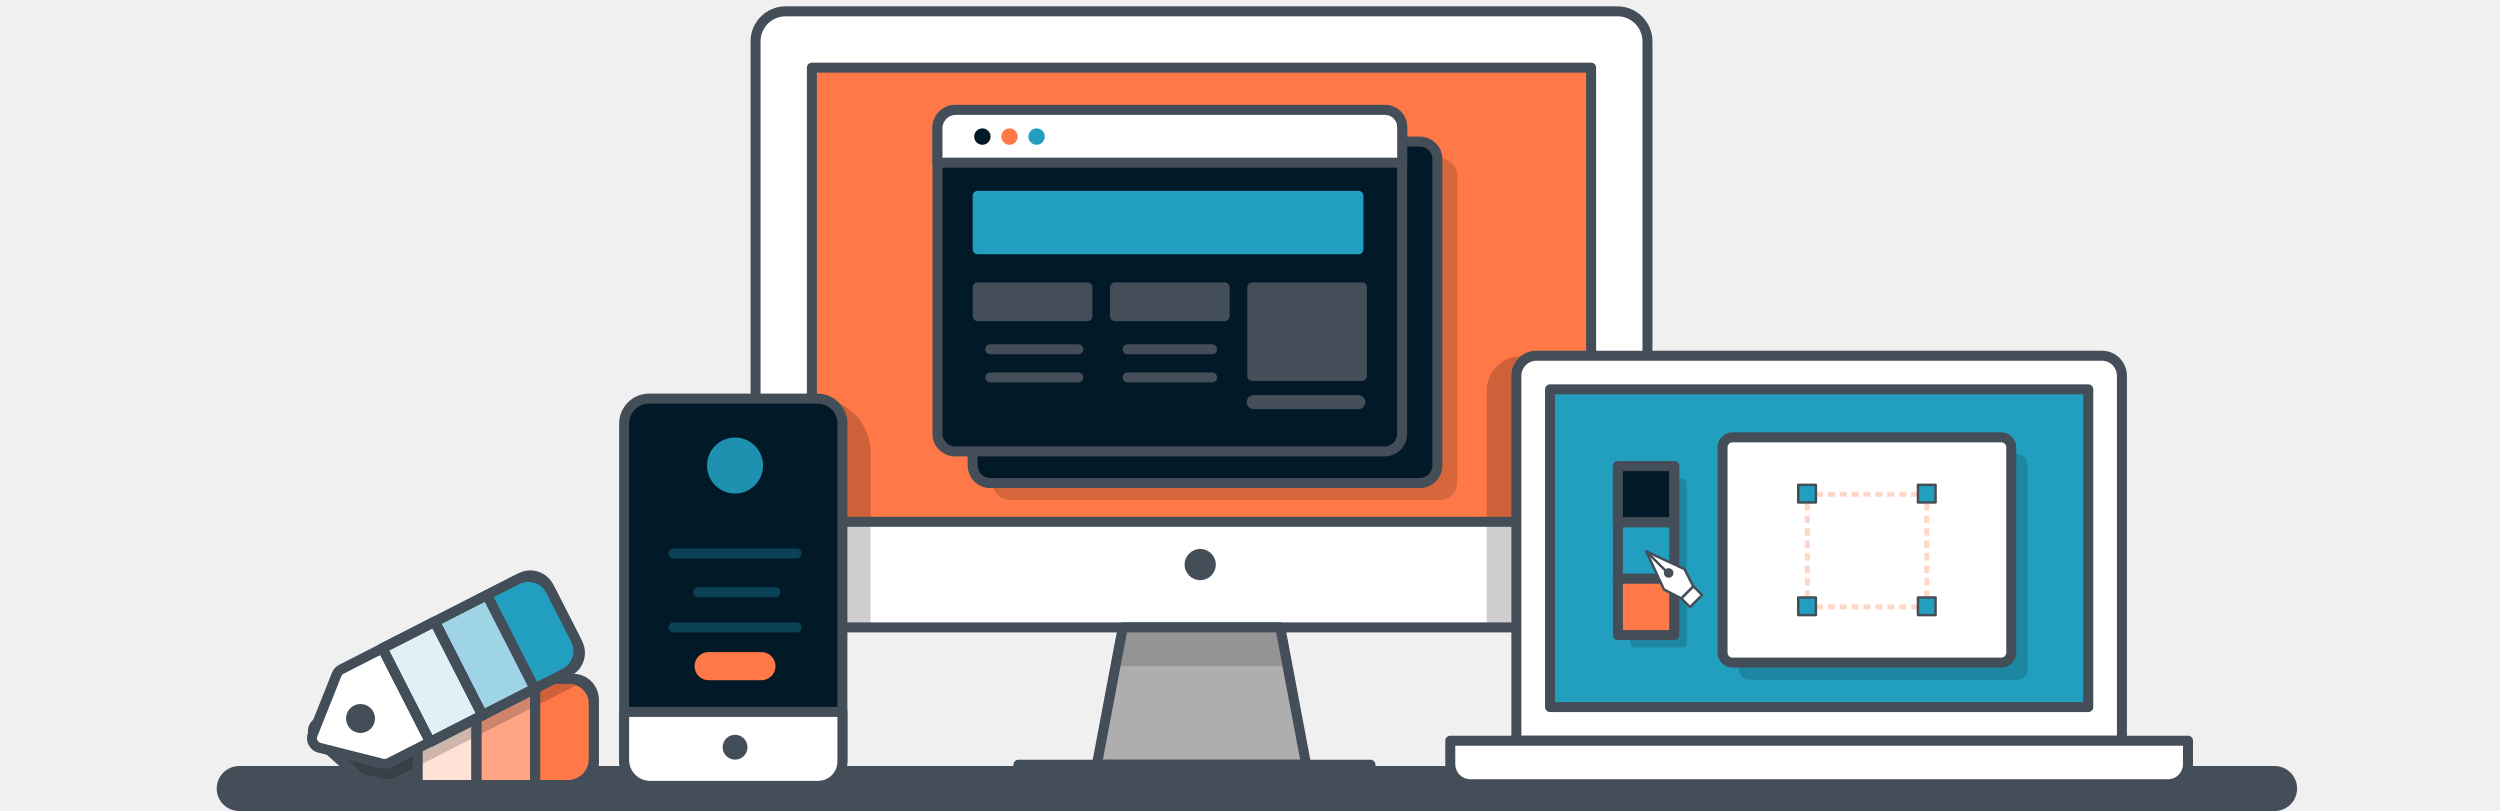
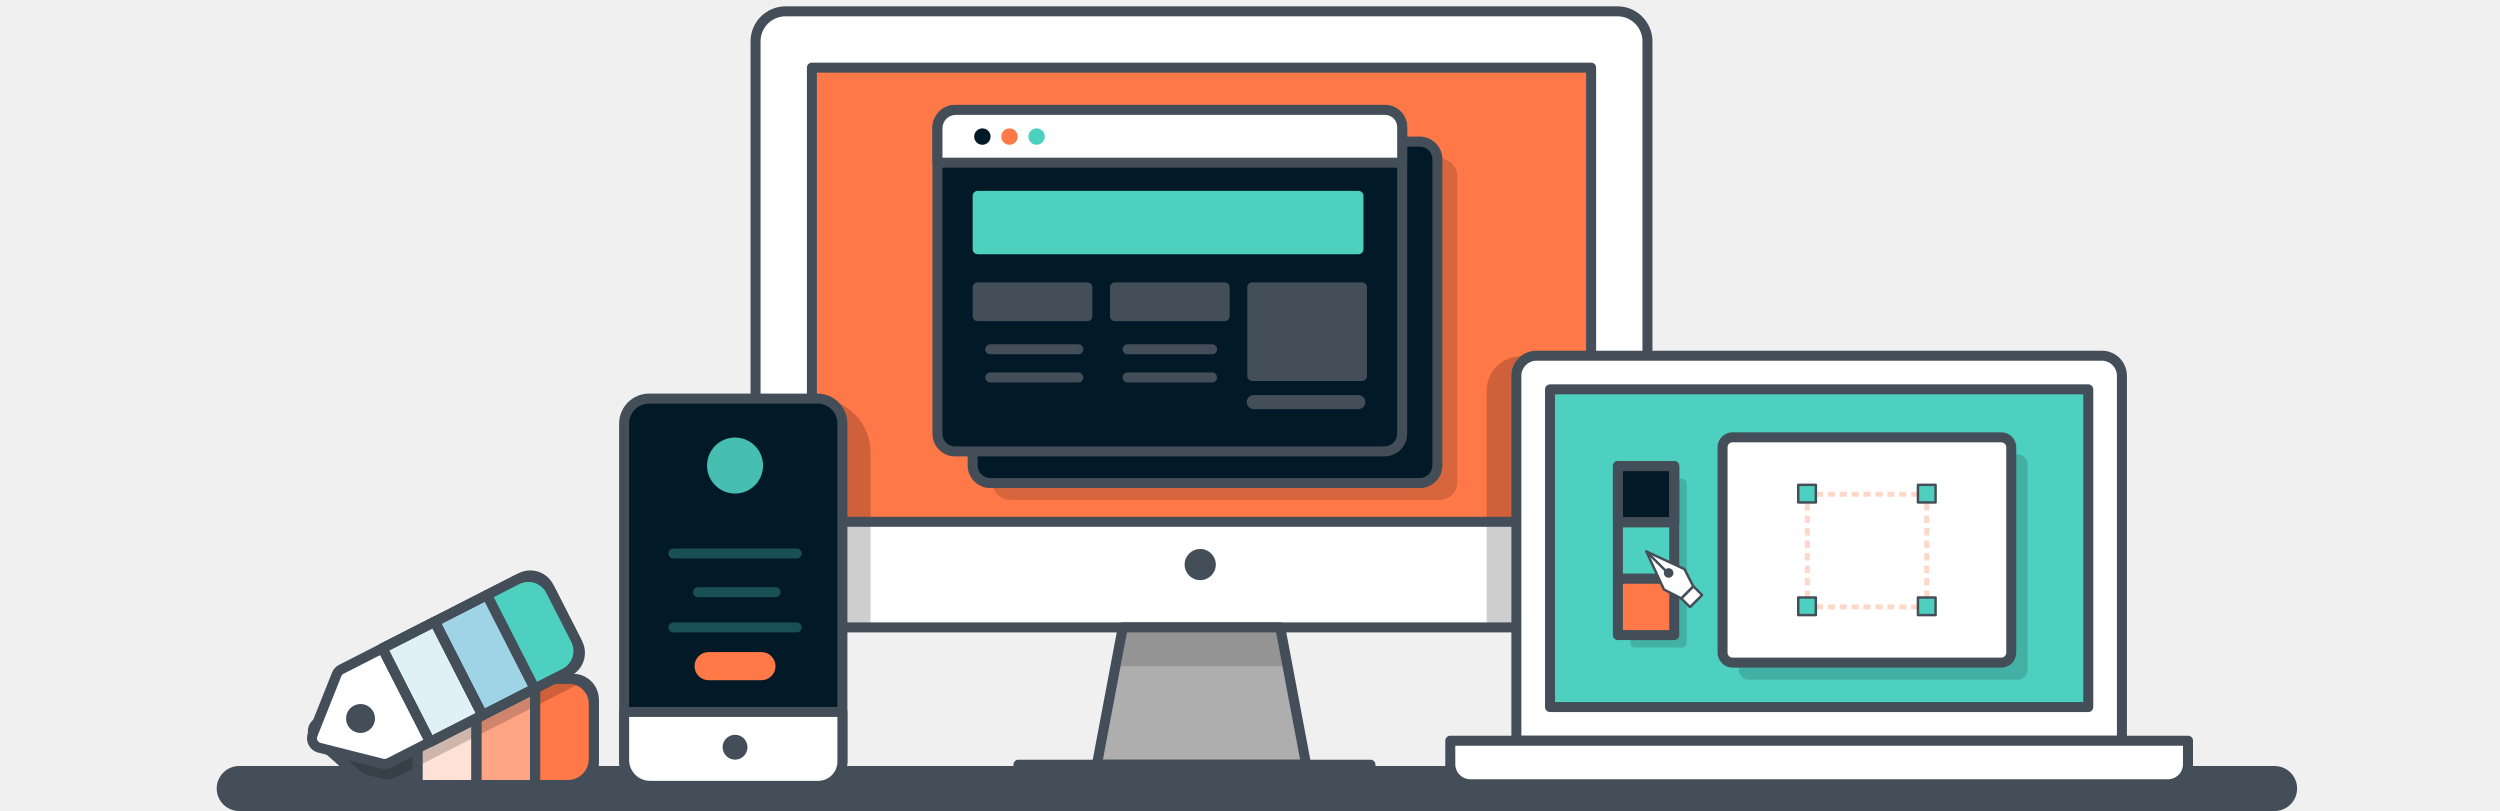
<svg xmlns="http://www.w3.org/2000/svg" viewBox="0 448 1000 112" width="950px" height="308px" version="1.1">
  <g style="isolation:isolate">
    <g id="Layer_1" data-name="Layer 1">
      <rect x="86.678" y="648.303" width="832.162" height="18" rx="9" fill="#444e59" />
      <rect x="407.375" y="647.784" width="140.824" height="8.449" fill="#444e59" />
      <rect x="301.757" y="346.42" width="356.285" height="246.443" rx="12" fill="#fff" />
      <rect x="389.772" y="303.468" width="181.663" height="312.63" transform="translate(940.387 -20.821) rotate(90)" fill="#FF7847" />
      <path d="M608.347,484.428h38.43a0,0,0,0,1,0,0V592.862a0,0,0,0,1,0,0h-52.1a0,0,0,0,1,0,0V498.1A13.675,13.675,0,0,1,608.347,484.428Z" fill="#848484" opacity="0.4" style="mix-blend-mode:multiply" />
      <path d="M327.072,501.326H301.757v74.637c0,9.333,8.035,16.9,17.368,16.9h29.1V522.824C348.229,511.186,338.71,501.326,327.072,501.326Z" fill="#848484" opacity="0.4" style="mix-blend-mode:multiply" />
      <path d="M646.981,594.862H314.227a14.015,14.015,0,0,1-14-14V358.42a14.015,14.015,0,0,1,14-14H646.981a14.015,14.015,0,0,1,14,14V580.862A14.015,14.015,0,0,1,646.981,594.862ZM314.227,348.42a10.011,10.011,0,0,0-10,10V580.862a10.011,10.011,0,0,0,10,10H646.981a10.011,10.011,0,0,0,10-10V358.42a10.011,10.011,0,0,0-10-10Z" fill="#444e59" />
      <path d="M636.449,552.609H324.758a2,2,0,0,1-2-2V368.952a2,2,0,0,1,2-2H636.449a2,2,0,0,1,2,2V550.609A2,2,0,0,1,636.449,552.609Zm-309.691-4H634.449V370.952H326.758Z" fill="#444e59" />
      <rect x="397.016" y="405.27" width="185.888" height="136.6" rx="7.045" fill="#848484" opacity="0.32" style="mix-blend-mode:multiply" />
      <rect x="389.068" y="398.525" width="185.888" height="136.6" rx="7.045" fill="#021927" />
      <path d="M567.911,537.124h-171.8a9.056,9.056,0,0,1-9.045-9.045V405.57a9.056,9.056,0,0,1,9.045-9.045h171.8a9.056,9.056,0,0,1,9.045,9.045V528.079A9.056,9.056,0,0,1,567.911,537.124Zm-171.8-136.6a5.051,5.051,0,0,0-5.045,5.045V528.079a5.051,5.051,0,0,0,5.045,5.045h171.8a5.05,5.05,0,0,0,5.045-5.045V405.57a5.05,5.05,0,0,0-5.045-5.045Z" fill="#444e59" />
      <polygon points="522.464 647.784 438.744 647.784 449.111 592.862 512.097 592.862 522.464 647.784" fill="#aeaeaf" />
      <polygon points="514.924 608.353 512.097 592.862 449.111 592.862 446.284 608.353 514.924 608.353" fill="#848484" opacity="0.32" style="mix-blend-mode:multiply" />
      <path d="M522.464,649.784h-83.72a2,2,0,0,1-1.965-2.371l10.366-54.922a2,2,0,0,1,1.965-1.629H512.1a2,2,0,0,1,1.964,1.629l10.367,54.922a2,2,0,0,1-1.965,2.371Zm-81.307-4h78.894l-9.612-50.922H450.768Z" fill="#444e59" />
      <path d="M548.2,658.233H407.375a2,2,0,0,1-2-2v-8.449a2,2,0,0,1,2-2H548.2a2,2,0,0,1,2,2v8.449A2,2,0,0,1,548.2,658.233Zm-138.824-4H546.2v-4.449H409.375Z" fill="#444e59" />
      <circle cx="480.085" cy="567.72" r="6.24" fill="#444e59" />
      <rect x="374.986" y="385.851" width="185.888" height="136.6" rx="7.045" fill="#021927" />
      <path d="M553.829,524.45h-171.8a9.055,9.055,0,0,1-9.045-9.045V392.9a9.055,9.055,0,0,1,9.045-9.045h171.8a9.055,9.055,0,0,1,9.045,9.045V515.405A9.055,9.055,0,0,1,553.829,524.45Zm-171.8-136.6a5.05,5.05,0,0,0-5.045,5.045V515.405a5.05,5.05,0,0,0,5.045,5.045h171.8a5.05,5.05,0,0,0,5.045-5.045V392.9a5.05,5.05,0,0,0-5.045-5.045Z" fill="#444e59" />
      <path d="M382.336,385.851H554a6.872,6.872,0,0,1,6.872,6.872v14.252a0,0,0,0,1,0,0H374.986a0,0,0,0,1,0,0V393.2A7.35,7.35,0,0,1,382.336,385.851Z" fill="#fff" />
      <path d="M560.874,408.974H374.986a2,2,0,0,1-2-2V393.2a9.36,9.36,0,0,1,9.35-9.35H554a8.882,8.882,0,0,1,8.872,8.871v14.252A2,2,0,0,1,560.874,408.974Zm-183.888-4H558.874V392.722A4.877,4.877,0,0,0,554,387.851H382.336a5.356,5.356,0,0,0-5.35,5.35Z" fill="#444e59" />
      <circle cx="392.949" cy="396.528" r="3.282" fill="#021927" />
      <circle cx="403.793" cy="396.528" r="3.282" fill="#FF7847" />
-       <circle cx="414.637" cy="396.528" r="3.282" fill="#229FBF" />
-       <rect x="389.068" y="418.24" width="156.315" height="25.348" rx="2" fill="#229FBF" />
+       <circle cx="414.637" cy="396.528" r="3.282" fill="#4ED0C1" />
+       <rect x="389.068" y="418.24" width="156.315" height="25.348" rx="2" fill="#4ED0C1" />
      <rect x="389.068" y="454.854" width="47.88" height="15.491" rx="2" fill="#444e59" />
      <g>
        <path d="M431.315,483.611H396.109a2,2,0,0,1,0-4h35.206a2,2,0,0,1,0,4Z" fill="#444e59" />
      </g>
      <g>
        <path d="M431.315,494.877H396.109a2,2,0,0,1,0-4h35.206a2,2,0,0,1,0,4Z" fill="#444e59" />
      </g>
      <rect x="443.99" y="454.854" width="47.88" height="15.491" rx="2" fill="#444e59" />
      <g>
        <path d="M484.829,483.611h-33.8a2,2,0,0,1,0-4h33.8a2,2,0,1,1,0,4Z" fill="#444e59" />
      </g>
      <g>
        <path d="M484.829,494.877h-33.8a2,2,0,0,1,0-4h33.8a2,2,0,0,1,0,4Z" fill="#444e59" />
      </g>
      <g>
        <rect x="498.911" y="454.854" width="47.88" height="39.431" rx="2" fill="#444e59" />
      </g>
      <g>
        <path d="M543.385,505.551H501.543a2.817,2.817,0,1,1,0-5.633h41.842a2.817,2.817,0,0,1,0,5.633Z" fill="#444e59" />
      </g>
      <path d="M229.193,613.414h-80.63a3.936,3.936,0,0,0-2.611.962L126.5,631.423a3.953,3.953,0,0,0,0,5.95l19.457,17.309a4.246,4.246,0,0,0,2.611,1.233h80.63c4.565,0,8.351-4.208,8.351-8.773v-25.5A8.3,8.3,0,0,0,229.193,613.414ZM146.45,639.349a4.959,4.959,0,1,1,4.959-4.959A4.96,4.96,0,0,1,146.45,639.349Z" fill="#444e59" />
      <rect x="167.082" y="613.414" width="23.487" height="42.501" fill="#FFE1D6" />
      <rect x="190.569" y="613.414" width="23.487" height="42.501" fill="#FFA585" />
      <path d="M214.057,613.414h13.411a10.077,10.077,0,0,1,10.077,10.077v21.971a10.454,10.454,0,0,1-10.454,10.454H214.057a0,0,0,0,1,0,0v-42.5A0,0,0,0,1,214.057,613.414Z" fill="#FF7847" />
      <path d="M231.41,615.493a8.286,8.286,0,0,0-1.217-.079h-80.63a3.936,3.936,0,0,0-2.611.962L127.5,633.423a3.953,3.953,0,0,0,0,5.95l12.152,10.651,13.21,3.344a8.1,8.1,0,0,0,5.664-.637L230.344,616.1C230.713,615.908,231.068,615.712,231.41,615.493Zm-83.96,25.856a4.959,4.959,0,1,1,4.959-4.959A4.96,4.96,0,0,1,147.45,641.349Z" fill="#848484" opacity="0.4" style="mix-blend-mode:multiply" />
      <path d="M229.193,657.915H148.562a6.027,6.027,0,0,1-3.929-1.73l-19.467-17.318a5.953,5.953,0,0,1,.01-8.948l19.458-17.047a5.943,5.943,0,0,1,3.928-1.458h80.631a10.3,10.3,0,0,1,10.351,10.224v25.5C239.544,652.881,234.707,657.915,229.193,657.915Zm-80.631-42.5a1.95,1.95,0,0,0-1.291.465l-19.459,17.048a1.955,1.955,0,0,0,0,2.942l19.468,17.319a2.514,2.514,0,0,0,1.281.727h80.631c3.324,0,6.351-3.227,6.351-6.772v-25.5a6.3,6.3,0,0,0-6.351-6.224ZM146.45,641.35a6.96,6.96,0,1,1,6.959-6.96A6.968,6.968,0,0,1,146.45,641.35Zm0-9.919a2.96,2.96,0,1,0,2.959,2.959A2.963,2.963,0,0,0,146.45,631.431Z" fill="#444e59" />
      <path d="M190.569,657.915H167.082a2,2,0,0,1-2-2v-42.5a2,2,0,0,1,2-2h23.487a2,2,0,0,1,2,2v42.5A2,2,0,0,1,190.569,657.915Zm-21.487-4h19.487v-38.5H169.082Z" fill="#444e59" />
      <path d="M214.057,657.915H190.569a2,2,0,0,1-2-2v-42.5a2,2,0,0,1,2-2h23.488a2,2,0,0,1,2,2v42.5A2,2,0,0,1,214.057,657.915Zm-21.488-4h19.488v-38.5H192.569Z" fill="#444e59" />
      <path d="M227.09,657.915H214.057a2,2,0,0,1-2-2v-42.5a2,2,0,0,1,2-2h13.41a12.091,12.091,0,0,1,12.077,12.077v21.971A12.468,12.468,0,0,1,227.09,657.915Zm-11.033-4H227.09a8.463,8.463,0,0,0,8.454-8.453V623.491a8.086,8.086,0,0,0-8.077-8.077h-11.41Z" fill="#444e59" />
      <path d="M208.361,572.961l-71.822,36.644a3.958,3.958,0,0,0-1.879,2.061L125.08,635.7a3.959,3.959,0,0,0,2.706,5.3l25.085,6.352a3.959,3.959,0,0,0,2.771-.311l71.823-36.644a8.265,8.265,0,0,0,3.606-11.119L219.48,576.567A8.266,8.266,0,0,0,208.361,572.961Z" fill="#fff" />
      <rect x="182.156" y="582.918" width="23.484" height="42.035" transform="translate(-253.29 154.093) rotate(-27.031)" fill="#9ED4E6" />
      <path d="M153.843,649.481a6,6,0,0,1-1.462-.181L127.3,642.947a5.96,5.96,0,0,1-4.074-7.983l9.58-24.038a5.956,5.956,0,0,1,2.827-3.1l71.823-36.644h0a10.265,10.265,0,0,1,13.809,4.478l11.591,22.718a10.267,10.267,0,0,1-4.479,13.81L156.552,648.83A5.949,5.949,0,0,1,153.843,649.481Zm55.428-74.739-71.823,36.645a1.965,1.965,0,0,0-.931,1.02l-9.579,24.037a1.96,1.96,0,0,0,1.34,2.626l25.084,6.352a1.972,1.972,0,0,0,1.371-.154l71.823-36.645a6.267,6.267,0,0,0,2.734-8.429L217.7,577.477a6.265,6.265,0,0,0-8.428-2.735Z" fill="#444e59" />
      <circle cx="144.208" cy="629.287" r="5.792" fill="#444e59" />
      <rect x="161.237" y="593.591" width="23.484" height="42.035" transform="translate(-260.425 145.752) rotate(-27.031)" stroke-width="4" stroke="#444e59" stroke-linecap="round" stroke-linejoin="round" fill="#DFF1F7" />
      <path d="M172.073,640.666a2,2,0,0,1-1.783-1.091l-19.1-37.443a2,2,0,0,1,.873-2.691l20.919-10.672a2,2,0,0,1,2.69.872l19.1,37.444a2,2,0,0,1-.873,2.69L172.98,640.447A1.983,1.983,0,0,1,172.073,640.666ZM155.658,602.1l17.286,33.88,17.356-8.855L173.014,593.24Z" fill="#444e59" />
      <path d="M192.99,629.994a1.98,1.98,0,0,1-.617-.1,2,2,0,0,1-1.165-.993l-19.1-37.444a2,2,0,0,1,.873-2.69L193.9,578.1a2,2,0,0,1,2.691.872l19.1,37.443a2,2,0,0,1-.872,2.691L193.9,629.775A1.987,1.987,0,0,1,192.99,629.994Zm-16.413-38.571L193.863,625.3l17.355-8.856-17.285-33.88Z" fill="#444e59" />
-       <path d="M203.074,572.245h13.484a10,10,0,0,1,10,10v22.035a10,10,0,0,1-10,10H203.074a0,0,0,0,1,0,0V572.245A0,0,0,0,1,203.074,572.245Z" transform="translate(-246.154 162.434) rotate(-27.031)" fill="#229FBF" />
+       <path d="M203.074,572.245h13.484a10,10,0,0,1,10,10v22.035a10,10,0,0,1-10,10H203.074a0,0,0,0,1,0,0V572.245A0,0,0,0,1,203.074,572.245Z" transform="translate(-246.154 162.434) rotate(-27.031)" fill="#4ED0C1" />
      <path d="M213.91,619.321a2,2,0,0,1-1.783-1.091l-19.1-37.443a2,2,0,0,1,.873-2.69l12.011-6.129A12.013,12.013,0,0,1,222.05,577.2l10.014,19.628a12.015,12.015,0,0,1-5.235,16.144h0L214.817,619.1A2,2,0,0,1,213.91,619.321ZM197.5,580.75l17.285,33.881,10.23-5.219a8.011,8.011,0,0,0,3.49-10.763l-10.014-19.628a8.012,8.012,0,0,0-10.762-3.491Zm28.424,30.443h0Z" fill="#444e59" />
      <rect x="249.652" y="501.326" width="87.311" height="154.907" rx="10" fill="#021927" />
      <path d="M259.432,501.326h68.6a10.337,10.337,0,0,1,10.337,10.337V547.8a0,0,0,0,1,0,0H249.652a0,0,0,0,1,0,0V511.107A9.78,9.78,0,0,1,259.432,501.326Z" fill="#021927" />
      <path d="M326.963,658.233H259.652a12.013,12.013,0,0,1-12-12V511.326a12.014,12.014,0,0,1,12-12h67.311a12.013,12.013,0,0,1,12,12V646.233A12.013,12.013,0,0,1,326.963,658.233ZM259.652,503.326a8.009,8.009,0,0,0-8,8V646.233a8.009,8.009,0,0,0,8,8h67.311a8.008,8.008,0,0,0,8-8V511.326a8.009,8.009,0,0,0-8-8Z" fill="#444e59" />
      <path d="M249.652,626.66h87.311a0,0,0,0,1,0,0v19.682a9.891,9.891,0,0,1-9.891,9.891H260a10.352,10.352,0,0,1-10.352-10.352V626.66A0,0,0,0,1,249.652,626.66Z" fill="#fff" />
      <path d="M327.271,658.233H260a12.366,12.366,0,0,1-12.352-12.352V626.66a2,2,0,0,1,2-2h87.311a2,2,0,0,1,2,2v19.882A11.705,11.705,0,0,1,327.271,658.233ZM251.652,628.66v17.221A8.362,8.362,0,0,0,260,654.233h67.267a7.7,7.7,0,0,0,7.692-7.691V628.66Z" fill="#444e59" />
      <circle cx="294.022" cy="640.783" r="4.976" fill="#444e59" />
      <g opacity="0.3">
-         <path d="M318.656,565.289H269.368a2,2,0,1,1,0-4h49.288a2,2,0,0,1,0,4Z" fill="#229FBF" />
+         <path d="M318.656,565.289H269.368a2,2,0,1,1,0-4h49.288a2,2,0,0,1,0,4Z" fill="#4ED0C1" />
      </g>
      <g opacity="0.3">
-         <path d="M310.207,580.78H279.225a2,2,0,0,1,0-4h30.982a2,2,0,0,1,0,4Z" fill="#229FBF" />
+         <path d="M310.207,580.78H279.225a2,2,0,0,1,0-4h30.982a2,2,0,0,1,0,4Z" fill="#4ED0C1" />
      </g>
      <g opacity="0.3">
-         <path d="M318.656,594.862H269.368a2,2,0,0,1,0-4h49.288a2,2,0,1,1,0,4Z" fill="#229FBF" />
+         <path d="M318.656,594.862H269.368a2,2,0,0,1,0-4h49.288a2,2,0,1,1,0,4Z" fill="#4ED0C1" />
      </g>
-       <circle cx="294.022" cy="528.109" r="11.203" fill="#229FBF" opacity="0.9" />
+       <circle cx="294.022" cy="528.109" r="11.203" fill="#4ED0C1" opacity="0.9" />
      <path d="M310.207,608.353a5.633,5.633,0,0,1-5.633,5.633H283.45a5.633,5.633,0,0,1-5.633-5.633h0a5.633,5.633,0,0,1,5.633-5.633h21.124a5.633,5.633,0,0,1,5.633,5.633Z" fill="#FF7847" />
      <path d="M613.76,484.428H840.59a7.566,7.566,0,0,1,7.566,7.566V637.926a0,0,0,0,1,0,0H605.938a0,0,0,0,1,0,0V492.25A7.823,7.823,0,0,1,613.76,484.428Z" fill="#fff" />
      <path d="M848.768,640.18H606.55a2,2,0,0,1-2-2v-146a10.011,10.011,0,0,1,10-10H840.768a10.012,10.012,0,0,1,10,10v146A2,2,0,0,1,848.768,640.18Zm-240.218-4H846.768v-144a6.007,6.007,0,0,0-6-6H614.55a6.006,6.006,0,0,0-6,6Z" fill="#444e59" />
-       <rect x="663.676" y="453.446" width="128.15" height="215.461" transform="translate(1288.927 -166.574) rotate(90)" fill="#229FBF" opacity="1" />
+       <rect x="663.676" y="453.446" width="128.15" height="215.461" transform="translate(1288.927 -166.574) rotate(90)" fill="#4ED0C1" opacity="1" />
      <rect x="652.159" y="533.323" width="22.532" height="67.596" rx="1.963" fill="#848484" opacity="0.32" style="mix-blend-mode:multiply" />
      <rect x="695.573" y="523.656" width="115.476" height="90.128" rx="4" fill="#848484" opacity="0.32" style="mix-blend-mode:multiply" />
      <path d="M835.311,626.723h-215.3a2,2,0,0,1-2-2V497.635a2,2,0,0,1,2-2h215.3a2,2,0,0,1,2,2V624.723A2,2,0,0,1,835.311,626.723Zm-213.3-4h211.3V499.635h-211.3Z" fill="#444e59" />
      <path d="M580.114,638.18H875.2a0,0,0,0,1,0,0v9.414a8,8,0,0,1-8,8H588.114a8,8,0,0,1-8-8V638.18A0,0,0,0,1,580.114,638.18Z" fill="#fff" />
      <path d="M591.38,656.233H863.937c5.473,0,10.032-4.225,11.05-9.857H580.33C581.349,652.008,585.907,656.233,591.38,656.233Z" fill="#fff" opacity="0.8" />
      <path d="M867.2,657.594H588.114a10.013,10.013,0,0,1-10-10V638.18a2,2,0,0,1,2-2H875.2a2,2,0,0,1,2,2v9.414A10.012,10.012,0,0,1,867.2,657.594ZM582.114,640.18v7.414a6.007,6.007,0,0,0,6,6H867.2a6.007,6.007,0,0,0,6-6V640.18Z" fill="#444e59" />
      <rect x="646.777" y="528.083" width="22.532" height="22.532" fill="#021927" />
      <path d="M669.691,552.855H647.159a2,2,0,0,1-2-2V528.323a2,2,0,0,1,2-2h22.532a2,2,0,0,1,2,2v22.532A2,2,0,0,1,669.691,552.855Zm-20.532-4h18.532V530.323H649.159Z" fill="#444e59" />
      <path d="M669.691,552.855H647.159a2,2,0,0,1-2-2V528.323a2,2,0,0,1,2-2h22.532a2,2,0,0,1,2,2v22.532A2,2,0,0,1,669.691,552.855Zm-20.532-4h18.532V530.323H649.159Z" fill="#444e59" />
-       <rect x="646.777" y="550.615" width="22.532" height="22.532" fill="#229FBF" />
+       <rect x="646.777" y="550.615" width="22.532" height="22.532" fill="#4ED0C1" />
      <path d="M669.691,575.387H647.159a2,2,0,0,1-2-2V550.855a2,2,0,0,1,2-2h22.532a2,2,0,0,1,2,2v22.532A2,2,0,0,1,669.691,575.387Zm-20.532-4h18.532V552.855H649.159Z" fill="#444e59" />
      <rect x="646.777" y="573.147" width="22.532" height="22.532" fill="#FF7847" />
      <path d="M669.691,597.919H647.159a2,2,0,0,1-2-2V573.387a2,2,0,0,1,2-2h22.532a2,2,0,0,1,2,2v22.532A2,2,0,0,1,669.691,597.919Zm-20.532-4h18.532V575.387H649.159Z" fill="#444e59" />
      <rect x="689.024" y="516.817" width="115.476" height="90.128" rx="4" fill="#fff" />
      <path d="M800.5,608.944H693.023a6.007,6.007,0,0,1-6-6V520.817a6.007,6.007,0,0,1,6-6H800.5a6.007,6.007,0,0,1,6,6v82.127A6.006,6.006,0,0,1,800.5,608.944ZM693.023,518.817a2,2,0,0,0-2,2v82.127a2,2,0,0,0,2,2H800.5a2,2,0,0,0,2-2V520.817a2,2,0,0,0-2-2Z" fill="#444e59" />
      <g opacity="0.3">
        <path d="M770.7,585.652h-1.5v-2h.5v-.5h2v1.5A1,1,0,0,1,770.7,585.652Z" fill="#444e59" />
        <path d="M767.3,585.652h-2.858v-2H767.3Zm-4.764,0h-2.857v-2h2.857Zm-4.762,0h-2.859v-2h2.859Zm-4.764,0h-2.858v-2h2.858Zm-4.764,0h-2.857v-2h2.857Zm-4.763,0h-2.858v-2h2.858Zm-4.763,0h-2.858v-2h2.858Zm-4.763,0H731.1v-2h2.858Zm-4.764,0h-2.858v-2h2.858Z" fill="#FF7847" />
        <path d="M724.426,585.652h-1.5a1,1,0,0,1-1-1v-1.5h2v.5h.5Z" fill="#444e59" />
        <path d="M723.926,581.149h-2v-3h2Zm0-5.007h-2v-3h2Zm0-5.008h-2v-3h2Zm0-5.007h-2v-3h2Zm0-5.008h-2v-3h2Zm0-5.008h-2v-3h2Zm0-5.007h-2v-3h2Zm0-5.007h-2v-3h2Z" fill="#FF7847" />
        <path d="M723.926,541.089h-2v-1.5a1,1,0,0,1,1-1h1.5v2h-.5Z" fill="#444e59" />
        <path d="M767.3,540.589h-2.858v-2H767.3Zm-4.764,0h-2.858v-2h2.858Zm-4.763,0h-2.858v-2h2.858Zm-4.763,0h-2.859v-2h2.859Zm-4.764,0h-2.857v-2h2.857Zm-4.763,0h-2.858v-2h2.858Zm-4.763,0h-2.859v-2h2.859Zm-4.764,0H731.1v-2h2.857Zm-4.763,0h-2.858v-2h2.858Z" fill="#FF7847" />
        <path d="M771.7,541.089h-2v-.5h-.5v-2h1.5a1,1,0,0,1,1,1Z" fill="#444e59" />
        <path d="M771.7,581.149h-2v-3h2Zm0-5.007h-2v-3h2Zm0-5.007h-2v-3h2Zm0-5.008h-2v-3h2Zm0-5.008h-2v-3h2Zm0-5.008h-2v-3h2Zm0-5.007h-2v-3h2Zm0-5.007h-2v-3h2Z" fill="#FF7847" />
      </g>
-       <rect x="719.603" y="536.053" width="7.071" height="7.071" fill="#229FBF" />
+       <rect x="719.603" y="536.053" width="7.071" height="7.071" fill="#4ED0C1" />
      <path d="M726.343,543.37H719.3a.5.5,0,0,1-.5-.5v-7.042a.5.5,0,0,1,.5-.5h7.042a.5.5,0,0,1,.5.5v7.042A.5.5,0,0,1,726.343,543.37Zm-6.542-1h6.042v-6.042H719.8Z" fill="#444e59" />
-       <rect x="719.603" y="581.117" width="7.071" height="7.071" fill="#229FBF" />
+       <rect x="719.603" y="581.117" width="7.071" height="7.071" fill="#4ED0C1" />
      <path d="M726.343,588.434H719.3a.5.5,0,0,1-.5-.5v-7.041a.5.5,0,0,1,.5-.5h7.042a.5.5,0,0,1,.5.5v7.041A.5.5,0,0,1,726.343,588.434Zm-6.542-1h6.042v-6.041H719.8Z" fill="#444e59" />
-       <rect x="767.165" y="536.053" width="7.071" height="7.071" fill="#229FBF" />
+       <rect x="767.165" y="536.053" width="7.071" height="7.071" fill="#4ED0C1" />
      <path d="M774.223,543.37h-7.041a.5.5,0,0,1-.5-.5v-7.042a.5.5,0,0,1,.5-.5h7.041a.5.5,0,0,1,.5.5v7.042A.5.5,0,0,1,774.223,543.37Zm-6.541-1h6.041v-6.042h-6.041Z" fill="#444e59" />
-       <rect x="767.165" y="581.117" width="7.071" height="7.071" fill="#229FBF" />
+       <rect x="767.165" y="581.117" width="7.071" height="7.071" fill="#4ED0C1" />
      <path d="M774.223,588.434h-7.041a.5.5,0,0,1-.5-.5v-7.041a.5.5,0,0,1,.5-.5h7.041a.5.5,0,0,1,.5.5v7.041A.5.5,0,0,1,774.223,588.434Zm-6.541-1h6.041v-6.041h-6.041Z" fill="#444e59" />
      <polygon points="658.548 562.487 665.593 577.705 672.549 581.278 677.34 576.488 673.766 569.532 658.548 562.487" fill="#fff" />
      <path d="M672.549,581.778a.5.5,0,0,1-.229-.055l-6.955-3.575a.492.492,0,0,1-.225-.234L658.1,562.7a.5.5,0,0,1,.664-.664l15.217,7.045a.5.5,0,0,1,.234.226l3.574,6.956a.5.5,0,0,1-.091.582l-4.791,4.79A.5.5,0,0,1,672.549,581.778Zm-6.573-4.44,6.477,3.329,4.276-4.274-3.33-6.479-13.824-6.4Z" fill="#444e59" />
      <circle cx="667.452" cy="571.077" r="1.919" fill="#444e59" />
      <path d="M666.423,570.861a.5.5,0,0,1-.354-.146l-7.874-7.874a.5.5,0,0,1,.707-.707l7.874,7.874a.5.5,0,0,1-.353.853Z" fill="#444e59" />
      <rect x="673.278" y="578.149" width="6.827" height="4.89" transform="translate(-212.343 648.545) rotate(-45)" fill="#fff" />
      <path d="M676.007,585.236a.5.5,0,0,1-.354-.146l-3.458-3.458a.5.5,0,0,1,0-.707l4.827-4.827a.5.5,0,0,1,.707,0l3.459,3.457a.5.5,0,0,1,0,.707l-4.828,4.828A.5.5,0,0,1,676.007,585.236Zm-2.751-3.958,2.751,2.751,4.12-4.121-2.751-2.75Z" fill="#444e59" />
    </g>
  </g>
</svg>
